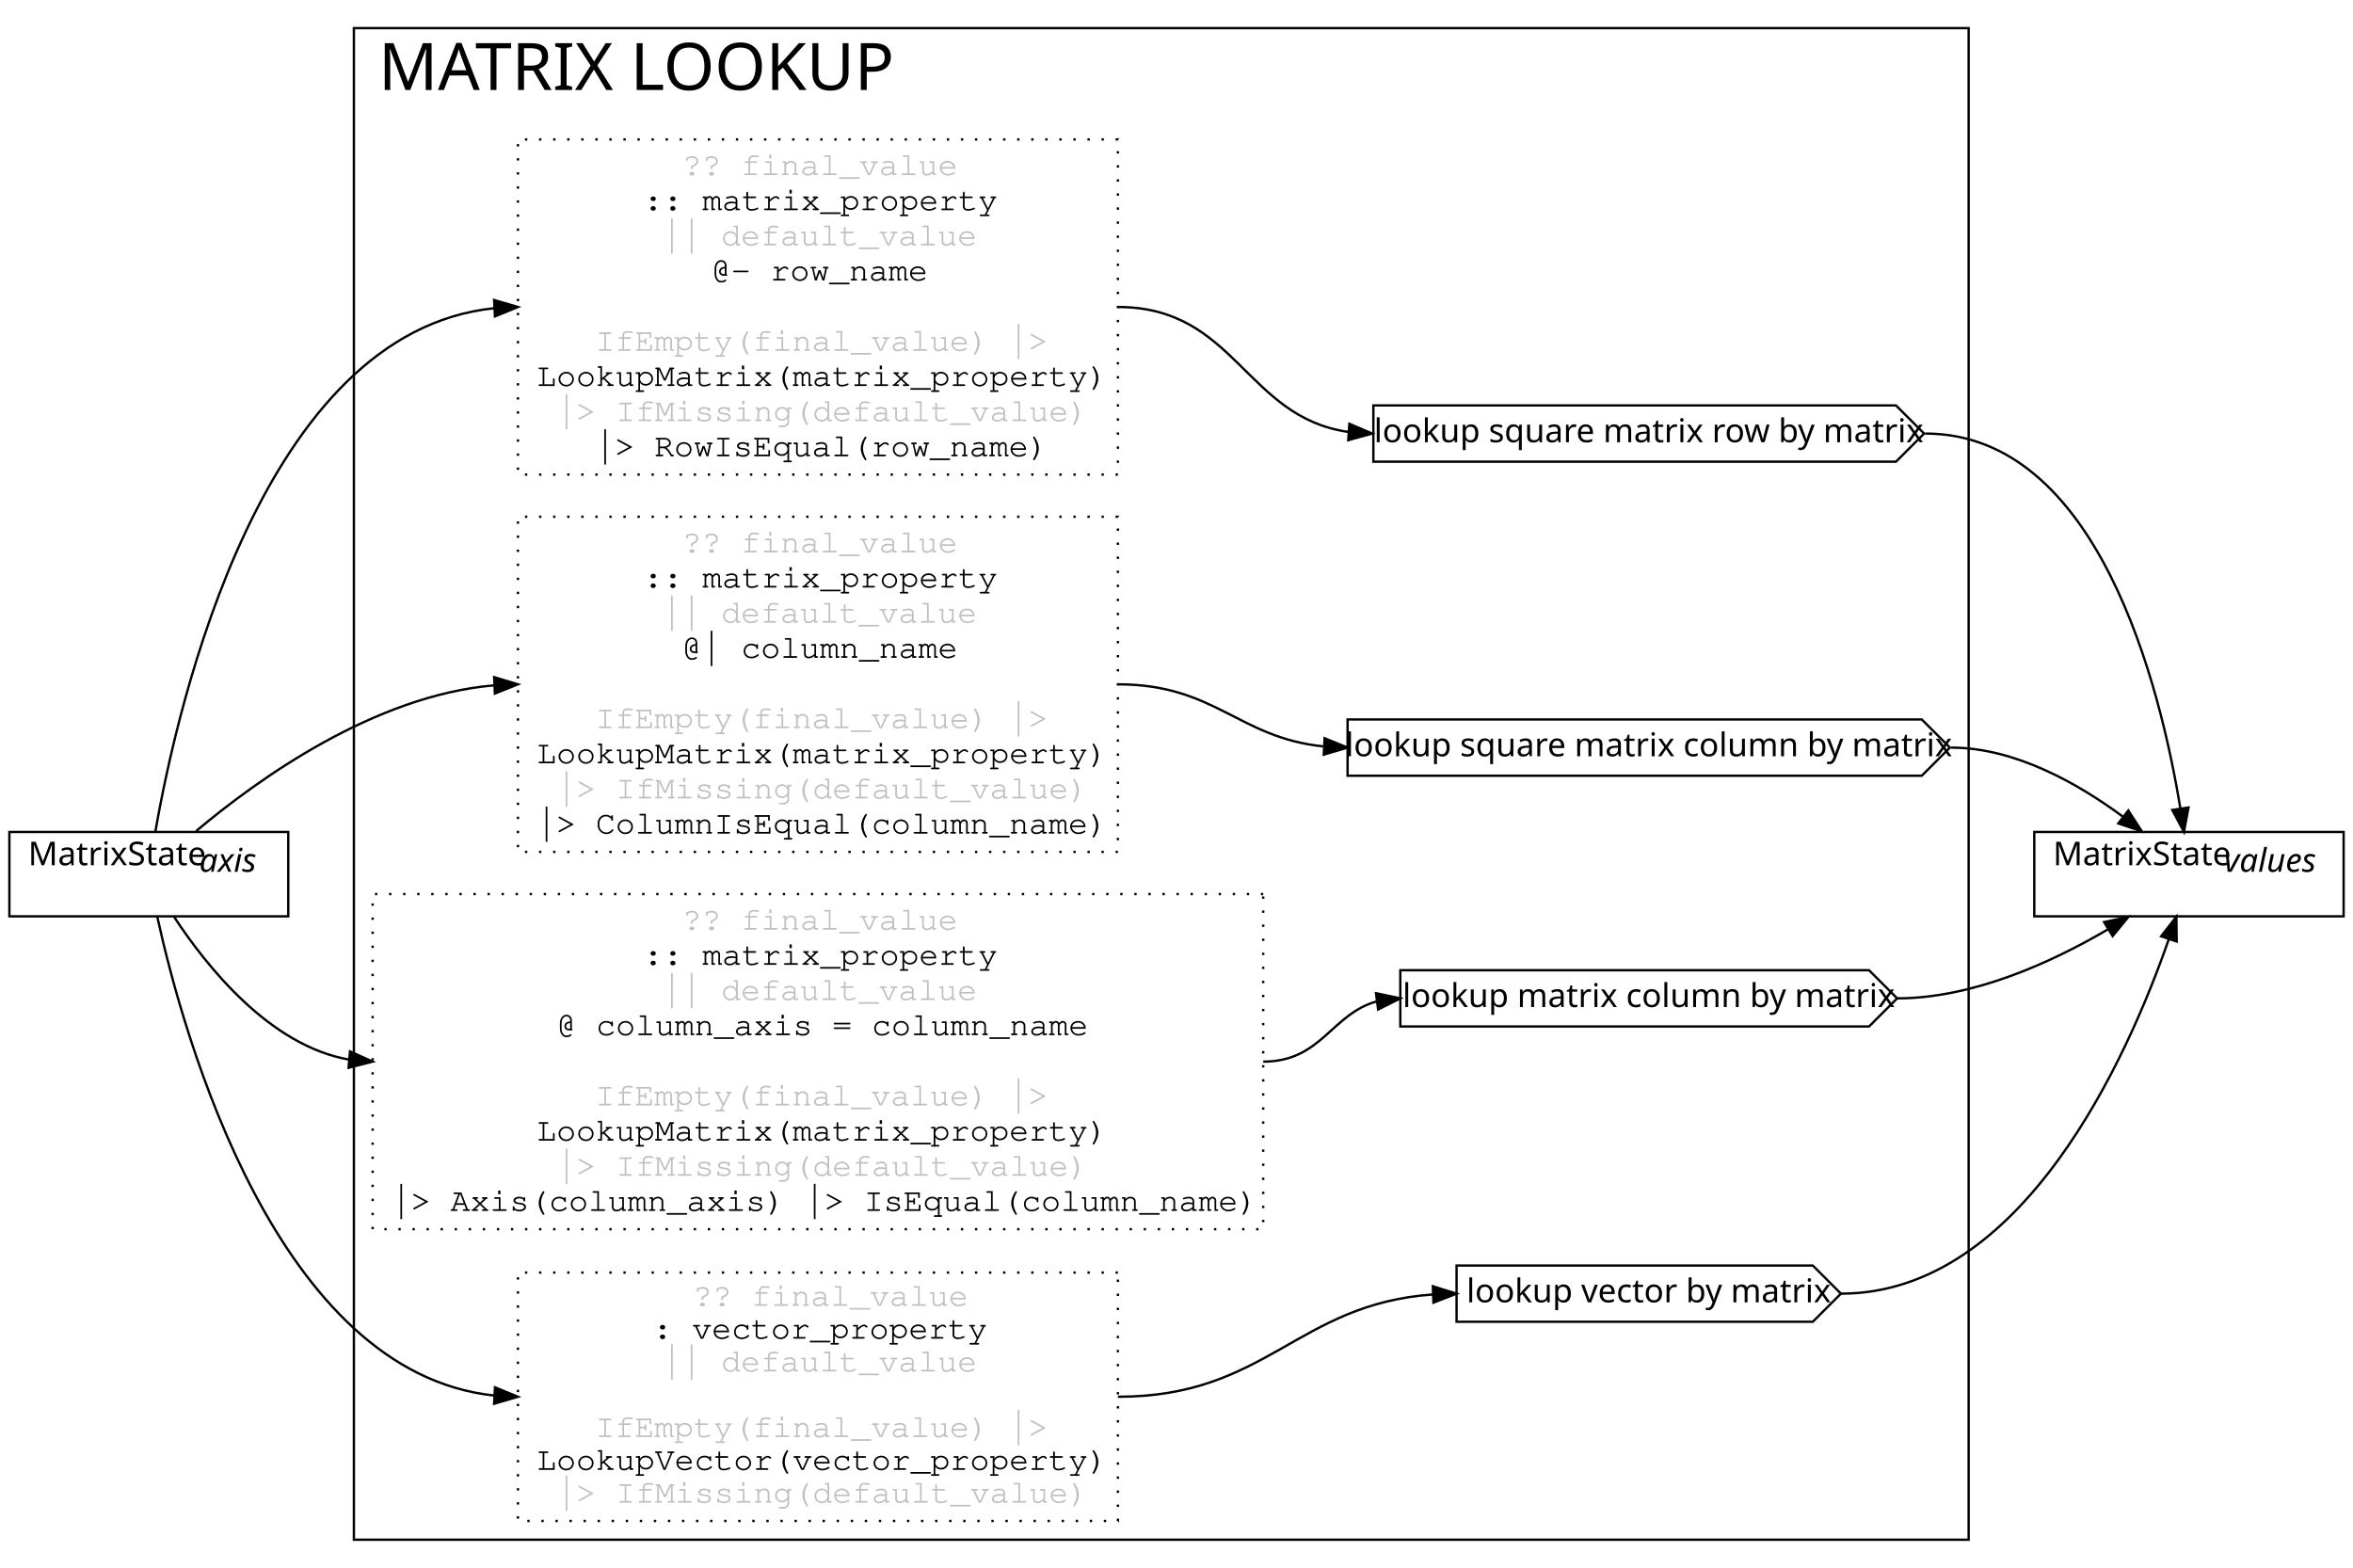
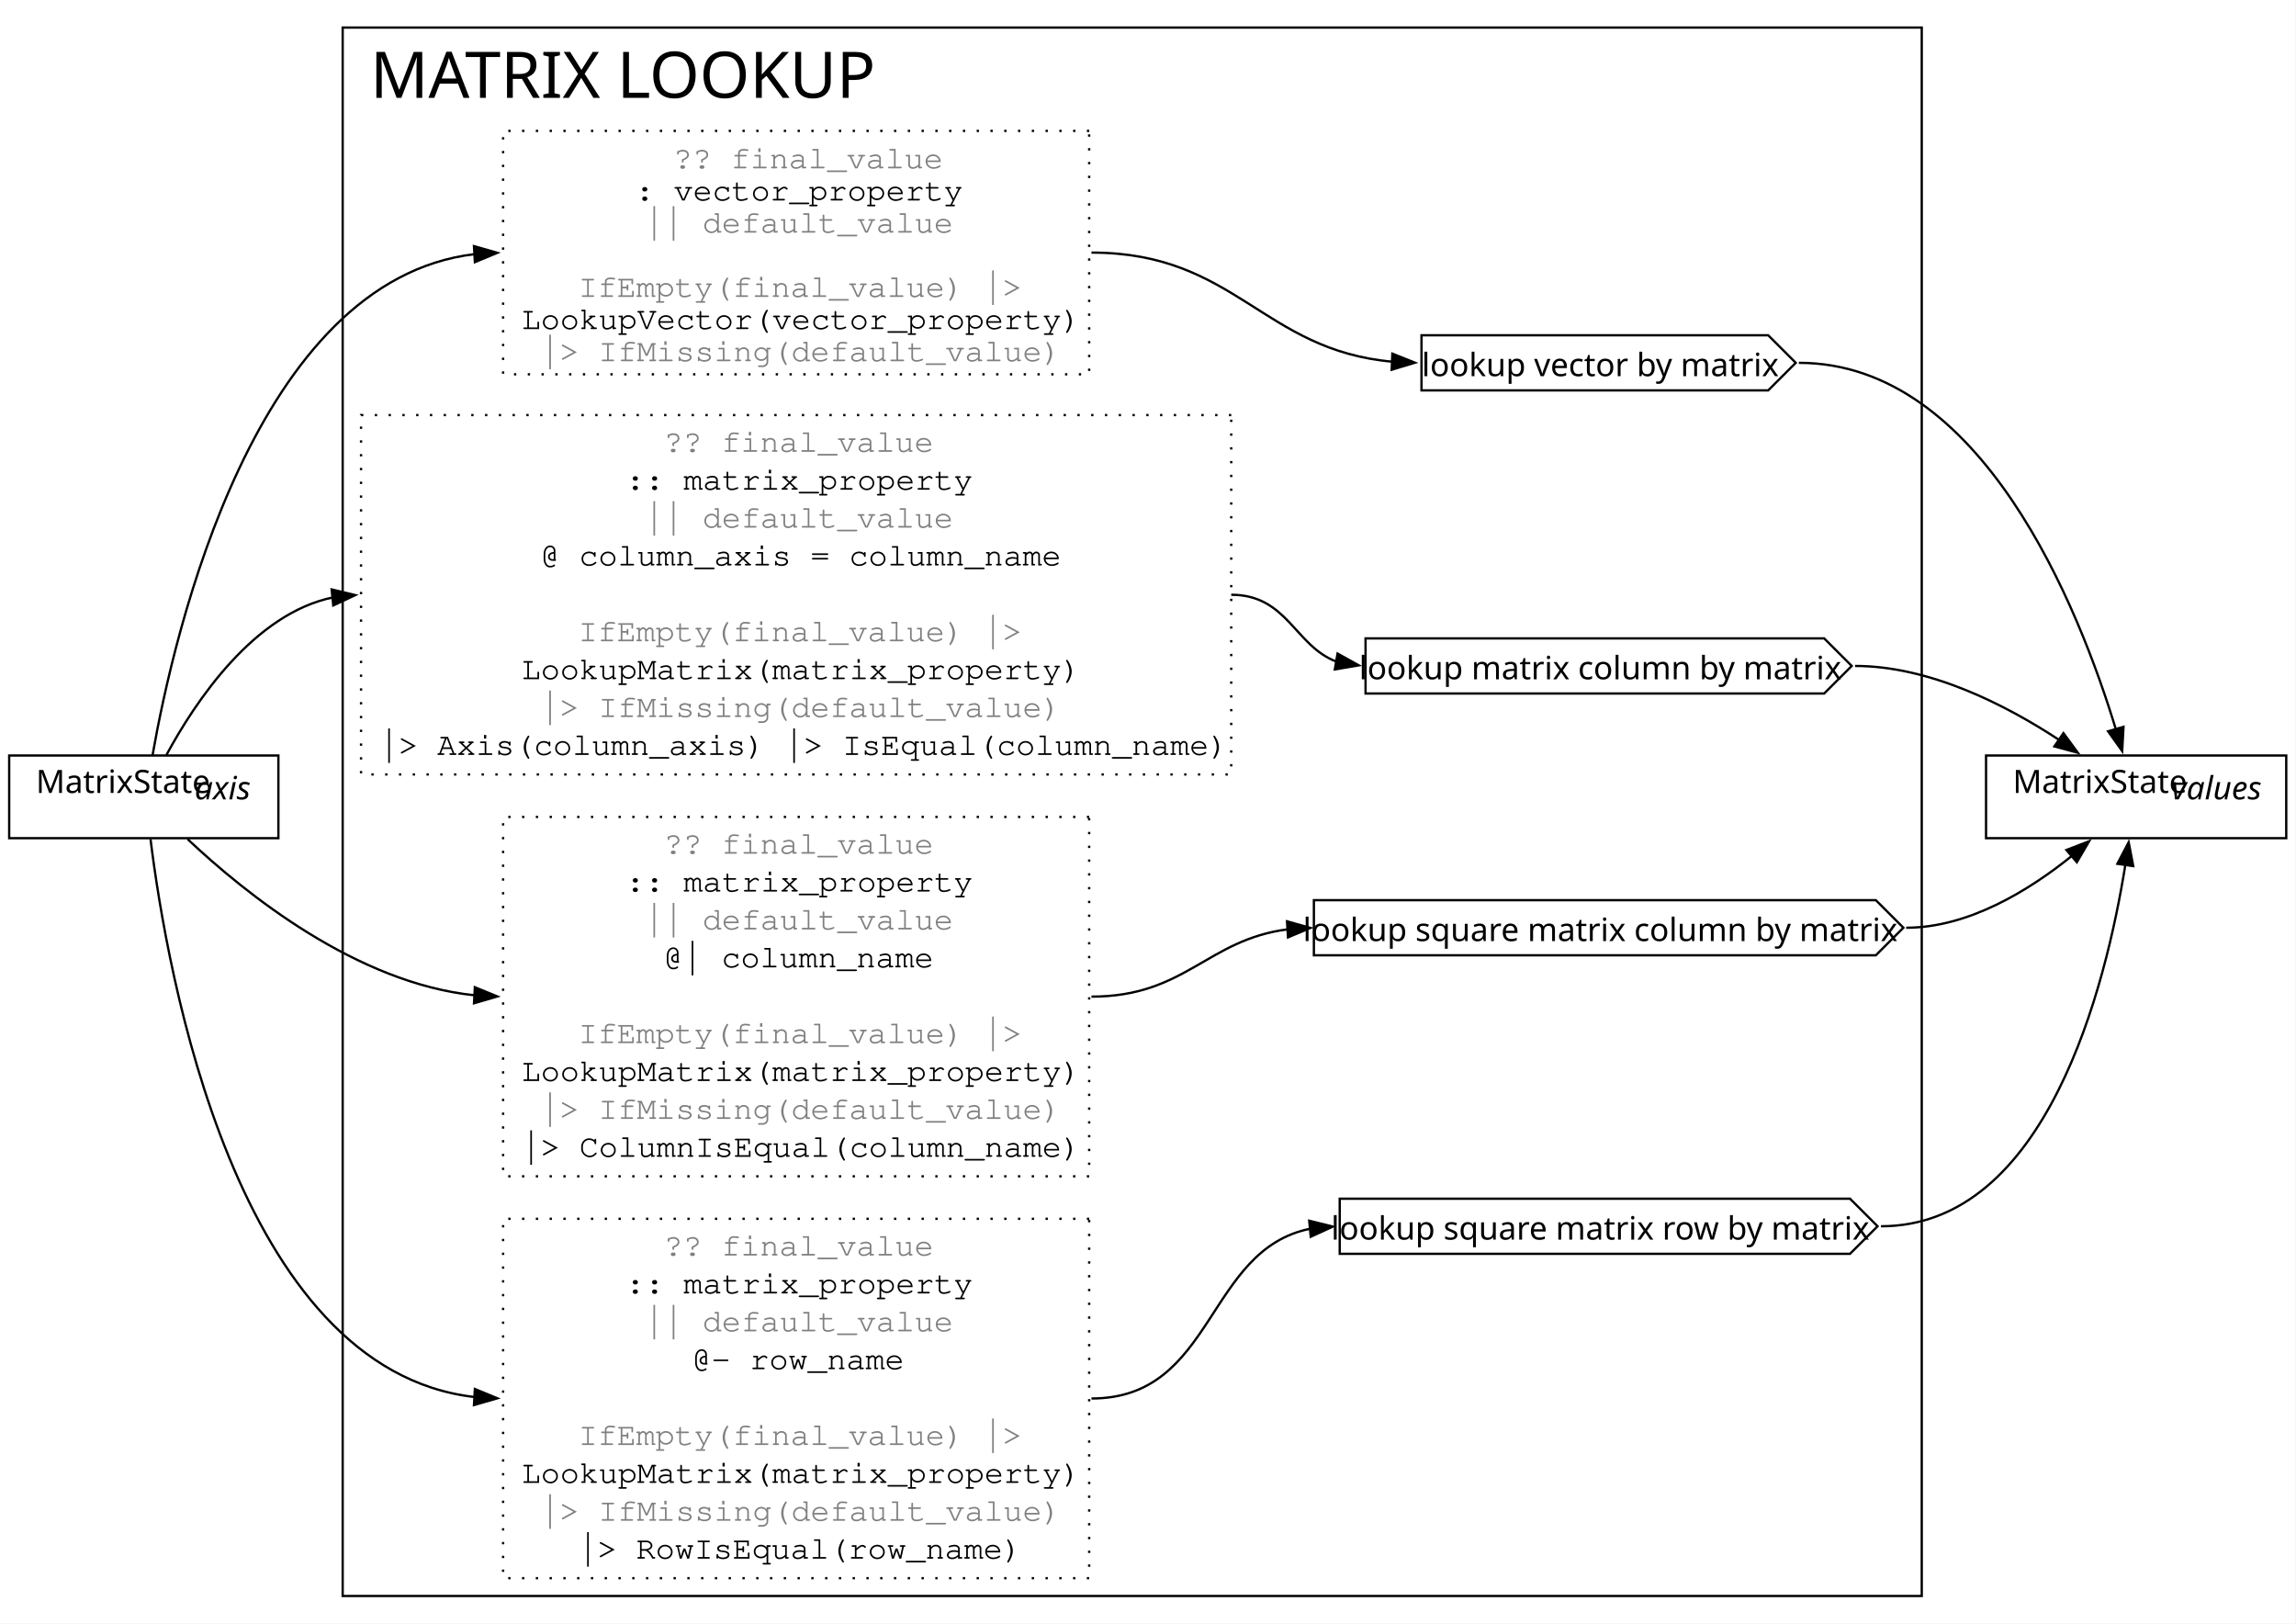
- <svg xmlns="http://www.w3.org/2000/svg" width="1004pt" height="669pt" viewBox="0.00 0.00 1004.00 669.00">
-   <g id="graph0" class="graph" transform="scale(1 1) rotate(0) translate(4 665)">
-     <polygon fill="#ffffff" stroke="transparent" points="-4,4 -4,-665 1000,-665 1000,4 -4,4" />
+ <svg xmlns="http://www.w3.org/2000/svg" width="1000pt" height="707pt" viewBox="0.00 0.00 1000.00 707.00">
+   <g id="graph0" class="graph" transform="scale(1 1) rotate(0) translate(4 703)">
+     <polygon fill="white" stroke="none" points="-4,4 -4,-703 995.75,-703 995.75,4 -4,4" />
    <g id="clust1" class="cluster">
-       <polygon fill="none" stroke="#000000" points="147,-8 147,-653 836,-653 836,-8 147,-8" />
-       <text text-anchor="middle" x="267.5" y="-626.6" font-family="Sans-Serif" font-size="28.00" fill="#000000">MATRIX LOOKUP</text>
+       <polygon fill="none" stroke="black" points="145.25,-8 145.25,-691 833,-691 833,-8 145.25,-8" />
+       <text xml:space="preserve" text-anchor="middle" x="267.25" y="-660.4" font-family="Sans-Serif" font-size="28.00">MATRIX LOOKUP</text>
    </g>
    <g id="node1" class="node">
-       <polygon fill="none" stroke="#000000" points="119,-310 0,-310 0,-274 119,-274 119,-310" />
-       <text text-anchor="start" x="8" y="-295.8" font-family="Sans-Serif" font-size="14.00" fill="#000000"> MatrixState</text>
-       <text text-anchor="start" x="81" y="-295.8" font-family="Sans-Serif" font-style="italic" baseline-shift="sub" font-size="14.00" fill="#000000">axis</text>
-       <text text-anchor="start" x="103" y="-295.8" font-family="Sans-Serif" font-size="14.00" fill="#000000">  </text>
-       <text text-anchor="start" x="57.5" y="-281.8" font-family="Sans-Serif" font-size="14.00" fill="#000000"> </text>
+       <polygon fill="none" stroke="black" points="117.25,-374 0,-374 0,-338 117.25,-338 117.25,-374" />
+       <text xml:space="preserve" text-anchor="start" x="8" y="-357.7" font-family="Sans-Serif" font-size="14.00"> MatrixState</text>
+       <text xml:space="preserve" text-anchor="start" x="80.75" y="-357.7" font-family="Sans-Serif" font-style="italic" baseline-shift="sub" font-size="14.00">axis</text>
+       <text xml:space="preserve" text-anchor="start" x="101.75" y="-357.7" font-family="Sans-Serif" font-size="14.00">  </text>
+       <text xml:space="preserve" text-anchor="start" x="56.75" y="-343.7" font-family="Sans-Serif" font-size="14.00"> </text>
    </g>
    <g id="node3" class="node">
-       <polygon fill="none" stroke="#000000" stroke-dasharray="1,5" points="473,-605.5 217,-605.5 217,-462.5 473,-462.5 473,-605.5" />
-       <text text-anchor="start" x="287" y="-590.3" font-family="Courier,monospace" font-size="14.00" fill="#c0c0c0">?? final_value</text>
-       <text text-anchor="start" x="270.5" y="-575.3" font-family="Courier,monospace" font-size="14.00" fill="#000000">:: matrix_property</text>
-       <text text-anchor="start" x="278.5" y="-560.3" font-family="Courier,monospace" font-size="14.00" fill="#c0c0c0">|| default_value</text>
-       <text text-anchor="start" x="299.5" y="-545.3" font-family="Courier,monospace" font-size="14.00" fill="#000000">@- row_name</text>
-       <text text-anchor="start" x="340.5" y="-530.3" font-family="Courier,monospace" font-size="14.00" fill="#000000"> </text>
-       <text text-anchor="start" x="250" y="-515.3" font-family="Courier,monospace" font-size="14.00" fill="#c0c0c0">IfEmpty(final_value) |&gt;</text>
-       <text text-anchor="start" x="225" y="-500.3" font-family="Courier,monospace" font-size="14.00" fill="#000000">LookupMatrix(matrix_property)</text>
-       <text text-anchor="start" x="233.5" y="-485.3" font-family="Courier,monospace" font-size="14.00" fill="#c0c0c0">|&gt; IfMissing(default_value)</text>
-       <text text-anchor="start" x="250" y="-470.3" font-family="Courier,monospace" font-size="14.00" fill="#000000">|&gt; RowIsEqual(row_name)</text>
+       <polygon fill="none" stroke="black" stroke-dasharray="1,5" points="470.38,-172.25 215.12,-172.25 215.12,-15.75 470.38,-15.75 470.38,-172.25" />
+       <text xml:space="preserve" text-anchor="start" x="285" y="-156.25" font-family="Courier,monospace" font-size="14.00" fill="gray">?? final_value</text>
+       <text xml:space="preserve" text-anchor="start" x="268.5" y="-139.75" font-family="Courier,monospace" font-size="14.00">:: matrix_property</text>
+       <text xml:space="preserve" text-anchor="start" x="276.75" y="-123.25" font-family="Courier,monospace" font-size="14.00" fill="gray">|| default_value</text>
+       <text xml:space="preserve" text-anchor="start" x="297.38" y="-106.75" font-family="Courier,monospace" font-size="14.00">@- row_name</text>
+       <text xml:space="preserve" text-anchor="start" x="338.62" y="-90.25" font-family="Courier,monospace" font-size="14.00"> </text>
+       <text xml:space="preserve" text-anchor="start" x="247.88" y="-73.75" font-family="Courier,monospace" font-size="14.00" fill="gray">IfEmpty(final_value) |&gt;</text>
+       <text xml:space="preserve" text-anchor="start" x="223.12" y="-57.25" font-family="Courier,monospace" font-size="14.00">LookupMatrix(matrix_property)</text>
+       <text xml:space="preserve" text-anchor="start" x="231.38" y="-40.75" font-family="Courier,monospace" font-size="14.00" fill="gray">|&gt; IfMissing(default_value)</text>
+       <text xml:space="preserve" text-anchor="start" x="247.88" y="-24.25" font-family="Courier,monospace" font-size="14.00">|&gt; RowIsEqual(row_name)</text>
    </g>
    <g id="edge5" class="edge">
-       <path fill="none" stroke="#000000" d="M62.301,-310.189C71.782,-364.656 107.799,-523.318 206.89,-533.487" />
-       <polygon fill="#000000" stroke="#000000" points="206.836,-536.989 217,-534 207.19,-529.998 206.836,-536.989" />
+       <path fill="none" stroke="black" d="M61.56,-337.58C68.68,-279.98 98.7,-106.43 202.79,-94.63" />
+       <polygon fill="black" stroke="black" points="202.82,-98.14 212.61,-94.08 202.43,-91.15 202.82,-98.14" />
    </g>
    <g id="node5" class="node">
-       <polygon fill="none" stroke="#000000" stroke-dasharray="1,5" points="473,-444.5 217,-444.5 217,-301.5 473,-301.5 473,-444.5" />
-       <text text-anchor="start" x="287" y="-429.3" font-family="Courier,monospace" font-size="14.00" fill="#c0c0c0">?? final_value</text>
-       <text text-anchor="start" x="270.5" y="-414.3" font-family="Courier,monospace" font-size="14.00" fill="#000000">:: matrix_property</text>
-       <text text-anchor="start" x="278.5" y="-399.3" font-family="Courier,monospace" font-size="14.00" fill="#c0c0c0">|| default_value</text>
-       <text text-anchor="start" x="287" y="-384.3" font-family="Courier,monospace" font-size="14.00" fill="#000000">@| column_name</text>
-       <text text-anchor="start" x="340.5" y="-369.3" font-family="Courier,monospace" font-size="14.00" fill="#000000"> </text>
-       <text text-anchor="start" x="250" y="-354.3" font-family="Courier,monospace" font-size="14.00" fill="#c0c0c0">IfEmpty(final_value) |&gt;</text>
-       <text text-anchor="start" x="225" y="-339.3" font-family="Courier,monospace" font-size="14.00" fill="#000000">LookupMatrix(matrix_property)</text>
-       <text text-anchor="start" x="233.5" y="-324.3" font-family="Courier,monospace" font-size="14.00" fill="#c0c0c0">|&gt; IfMissing(default_value)</text>
-       <text text-anchor="start" x="225" y="-309.3" font-family="Courier,monospace" font-size="14.00" fill="#000000">|&gt; ColumnIsEqual(column_name)</text>
+       <polygon fill="none" stroke="black" stroke-dasharray="1,5" points="470.38,-347.25 215.12,-347.25 215.12,-190.75 470.38,-190.75 470.38,-347.25" />
+       <text xml:space="preserve" text-anchor="start" x="285" y="-331.25" font-family="Courier,monospace" font-size="14.00" fill="gray">?? final_value</text>
+       <text xml:space="preserve" text-anchor="start" x="268.5" y="-314.75" font-family="Courier,monospace" font-size="14.00">:: matrix_property</text>
+       <text xml:space="preserve" text-anchor="start" x="276.75" y="-298.25" font-family="Courier,monospace" font-size="14.00" fill="gray">|| default_value</text>
+       <text xml:space="preserve" text-anchor="start" x="285" y="-281.75" font-family="Courier,monospace" font-size="14.00">@| column_name</text>
+       <text xml:space="preserve" text-anchor="start" x="338.62" y="-265.25" font-family="Courier,monospace" font-size="14.00"> </text>
+       <text xml:space="preserve" text-anchor="start" x="247.88" y="-248.75" font-family="Courier,monospace" font-size="14.00" fill="gray">IfEmpty(final_value) |&gt;</text>
+       <text xml:space="preserve" text-anchor="start" x="223.12" y="-232.25" font-family="Courier,monospace" font-size="14.00">LookupMatrix(matrix_property)</text>
+       <text xml:space="preserve" text-anchor="start" x="231.38" y="-215.75" font-family="Courier,monospace" font-size="14.00" fill="gray">|&gt; IfMissing(default_value)</text>
+       <text xml:space="preserve" text-anchor="start" x="223.12" y="-199.25" font-family="Courier,monospace" font-size="14.00">|&gt; ColumnIsEqual(column_name)</text>
    </g>
    <g id="edge6" class="edge">
-       <path fill="none" stroke="#000000" d="M79.691,-310.38C106.342,-332.785 155.871,-368.218 206.802,-372.559" />
-       <polygon fill="#000000" stroke="#000000" points="206.858,-376.065 217,-373 207.161,-369.072 206.858,-376.065" />
+       <path fill="none" stroke="black" d="M77.74,-337.55C102.99,-313.76 151.48,-274.8 202.79,-269.58" />
+       <polygon fill="black" stroke="black" points="202.81,-273.09 212.61,-269.08 202.45,-266.1 202.81,-273.09" />
    </g>
    <g id="node7" class="node">
-       <polygon fill="none" stroke="#000000" stroke-dasharray="1,5" points="535,-283.5 155,-283.5 155,-140.5 535,-140.5 535,-283.5" />
-       <text text-anchor="start" x="287" y="-268.3" font-family="Courier,monospace" font-size="14.00" fill="#c0c0c0">?? final_value</text>
-       <text text-anchor="start" x="270.5" y="-253.3" font-family="Courier,monospace" font-size="14.00" fill="#000000">:: matrix_property</text>
-       <text text-anchor="start" x="278.5" y="-238.3" font-family="Courier,monospace" font-size="14.00" fill="#c0c0c0">|| default_value</text>
-       <text text-anchor="start" x="233.5" y="-223.3" font-family="Courier,monospace" font-size="14.00" fill="#000000">@ column_axis = column_name</text>
-       <text text-anchor="start" x="340.5" y="-208.3" font-family="Courier,monospace" font-size="14.00" fill="#000000"> </text>
-       <text text-anchor="start" x="250" y="-193.3" font-family="Courier,monospace" font-size="14.00" fill="#c0c0c0">IfEmpty(final_value) |&gt;</text>
-       <text text-anchor="start" x="225" y="-178.3" font-family="Courier,monospace" font-size="14.00" fill="#000000">LookupMatrix(matrix_property)</text>
-       <text text-anchor="start" x="233.5" y="-163.3" font-family="Courier,monospace" font-size="14.00" fill="#c0c0c0">|&gt; IfMissing(default_value)</text>
-       <text text-anchor="start" x="163" y="-148.3" font-family="Courier,monospace" font-size="14.00" fill="#000000">|&gt; Axis(column_axis) |&gt; IsEqual(column_name)</text>
+       <polygon fill="none" stroke="black" stroke-dasharray="1,5" points="532.25,-522.25 153.25,-522.25 153.25,-365.75 532.25,-365.75 532.25,-522.25" />
+       <text xml:space="preserve" text-anchor="start" x="285" y="-506.25" font-family="Courier,monospace" font-size="14.00" fill="gray">?? final_value</text>
+       <text xml:space="preserve" text-anchor="start" x="268.5" y="-489.75" font-family="Courier,monospace" font-size="14.00">:: matrix_property</text>
+       <text xml:space="preserve" text-anchor="start" x="276.75" y="-473.25" font-family="Courier,monospace" font-size="14.00" fill="gray">|| default_value</text>
+       <text xml:space="preserve" text-anchor="start" x="231.38" y="-456.75" font-family="Courier,monospace" font-size="14.00">@ column_axis = column_name</text>
+       <text xml:space="preserve" text-anchor="start" x="338.62" y="-440.25" font-family="Courier,monospace" font-size="14.00"> </text>
+       <text xml:space="preserve" text-anchor="start" x="247.88" y="-423.75" font-family="Courier,monospace" font-size="14.00" fill="gray">IfEmpty(final_value) |&gt;</text>
+       <text xml:space="preserve" text-anchor="start" x="223.12" y="-407.25" font-family="Courier,monospace" font-size="14.00">LookupMatrix(matrix_property)</text>
+       <text xml:space="preserve" text-anchor="start" x="231.38" y="-390.75" font-family="Courier,monospace" font-size="14.00" fill="gray">|&gt; IfMissing(default_value)</text>
+       <text xml:space="preserve" text-anchor="start" x="161.25" y="-374.25" font-family="Courier,monospace" font-size="14.00">|&gt; Axis(column_axis) |&gt; IsEqual(column_name)</text>
    </g>
    <g id="edge7" class="edge">
-       <path fill="none" stroke="#000000" d="M70.234,-273.847C84.328,-252.364 111.273,-218.754 144.864,-212.888" />
-       <polygon fill="#000000" stroke="#000000" points="145.344,-216.359 155,-212 144.733,-209.386 145.344,-216.359" />
+       <path fill="none" stroke="black" d="M68.48,-374.23C81.12,-397.59 106.68,-435.91 141.24,-442.89" />
+       <polygon fill="black" stroke="black" points="140.44,-446.33 150.74,-443.85 141.15,-439.36 140.44,-446.33" />
    </g>
    <g id="node9" class="node">
-       <polygon fill="none" stroke="#000000" stroke-dasharray="1,5" points="473,-122 217,-122 217,-16 473,-16 473,-122" />
-       <text text-anchor="start" x="282.5" y="-107.8" font-family="Courier,monospace" font-size="14.00" fill="#000000"> </text>
-       <text text-anchor="start" x="291.5" y="-107.8" font-family="Courier,monospace" font-size="14.00" fill="#c0c0c0">?? final_value</text>
-       <text text-anchor="start" x="274.5" y="-93.8" font-family="Courier,monospace" font-size="14.00" fill="#000000">: vector_property</text>
-       <text text-anchor="start" x="278.5" y="-79.8" font-family="Courier,monospace" font-size="14.00" fill="#c0c0c0">|| default_value</text>
-       <text text-anchor="start" x="340.5" y="-65.8" font-family="Courier,monospace" font-size="14.00" fill="#000000"> </text>
-       <text text-anchor="start" x="250" y="-51.8" font-family="Courier,monospace" font-size="14.00" fill="#c0c0c0">IfEmpty(final_value) |&gt;</text>
-       <text text-anchor="start" x="225" y="-37.8" font-family="Courier,monospace" font-size="14.00" fill="#000000">LookupVector(vector_property)</text>
-       <text text-anchor="start" x="233.5" y="-23.8" font-family="Courier,monospace" font-size="14.00" fill="#c0c0c0">|&gt; IfMissing(default_value)</text>
+       <polygon fill="none" stroke="black" stroke-dasharray="1,5" points="470.38,-646 215.12,-646 215.12,-540 470.38,-540 470.38,-646" />
+       <text xml:space="preserve" text-anchor="start" x="280.88" y="-629.7" font-family="Courier,monospace" font-size="14.00"> </text>
+       <text xml:space="preserve" text-anchor="start" x="289.12" y="-629.7" font-family="Courier,monospace" font-size="14.00" fill="gray">?? final_value</text>
+       <text xml:space="preserve" text-anchor="start" x="272.62" y="-615.7" font-family="Courier,monospace" font-size="14.00">: vector_property</text>
+       <text xml:space="preserve" text-anchor="start" x="276.75" y="-601.7" font-family="Courier,monospace" font-size="14.00" fill="gray">|| default_value</text>
+       <text xml:space="preserve" text-anchor="start" x="338.62" y="-587.7" font-family="Courier,monospace" font-size="14.00"> </text>
+       <text xml:space="preserve" text-anchor="start" x="247.88" y="-573.7" font-family="Courier,monospace" font-size="14.00" fill="gray">IfEmpty(final_value) |&gt;</text>
+       <text xml:space="preserve" text-anchor="start" x="223.12" y="-559.7" font-family="Courier,monospace" font-size="14.00">LookupVector(vector_property)</text>
+       <text xml:space="preserve" text-anchor="start" x="231.38" y="-545.7" font-family="Courier,monospace" font-size="14.00" fill="gray">|&gt; IfMissing(default_value)</text>
    </g>
    <g id="edge8" class="edge">
-       <path fill="none" stroke="#000000" d="M63.118,-273.751C74.444,-222.312 114.145,-79.241 206.947,-69.521" />
-       <polygon fill="#000000" stroke="#000000" points="207.195,-73.013 217,-69 206.832,-66.022 207.195,-73.013" />
+       <path fill="none" stroke="black" d="M62.45,-374.2C71.84,-427.64 107,-581.03 202.78,-592.34" />
+       <polygon fill="black" stroke="black" points="202.43,-595.82 212.61,-592.91 202.83,-588.84 202.43,-595.82" />
    </g>
    <g id="node2" class="node">
-       <polygon fill="none" stroke="#000000" points="996,-310 864,-310 864,-274 996,-274 996,-310" />
-       <text text-anchor="start" x="872" y="-295.8" font-family="Sans-Serif" font-size="14.00" fill="#000000"> MatrixState</text>
-       <text text-anchor="start" x="945" y="-295.8" font-family="Sans-Serif" font-style="italic" baseline-shift="sub" font-size="14.00" fill="#000000">values</text>
-       <text text-anchor="start" x="980" y="-295.8" font-family="Sans-Serif" font-size="14.00" fill="#000000">  </text>
-       <text text-anchor="start" x="928" y="-281.8" font-family="Sans-Serif" font-size="14.00" fill="#000000"> </text>
+       <polygon fill="none" stroke="black" points="991.75,-374 861,-374 861,-338 991.75,-338 991.75,-374" />
+       <text xml:space="preserve" text-anchor="start" x="869" y="-357.7" font-family="Sans-Serif" font-size="14.00"> MatrixState</text>
+       <text xml:space="preserve" text-anchor="start" x="941.75" y="-357.7" font-family="Sans-Serif" font-style="italic" baseline-shift="sub" font-size="14.00">values</text>
+       <text xml:space="preserve" text-anchor="start" x="976.25" y="-357.7" font-family="Sans-Serif" font-size="14.00">  </text>
+       <text xml:space="preserve" text-anchor="start" x="924.5" y="-343.7" font-family="Sans-Serif" font-size="14.00"> </text>
    </g>
    <g id="node4" class="node">
-       <polygon fill="none" stroke="#000000" points="805,-492 582,-492 582,-468 805,-468 817,-480 805,-492" />
-       <text text-anchor="middle" x="699.5" y="-476.3" font-family="Sans-Serif" font-size="14.00" fill="#000000">lookup square matrix row by matrix  </text>
+       <polygon fill="none" stroke="black" points="801.75,-181 579.5,-181 579.5,-157 801.75,-157 813.75,-169 801.75,-181" />
+       <text xml:space="preserve" text-anchor="middle" x="696.62" y="-163.2" font-family="Sans-Serif" font-size="14.00">lookup square matrix row by matrix  </text>
    </g>
    <g id="edge1" class="edge">
-       <path fill="none" stroke="#000000" d="M473,-534C523.288,-534 527.299,-486.934 571.441,-480.683" />
-       <polygon fill="#000000" stroke="#000000" points="571.76,-484.169 581.5,-480 571.286,-477.185 571.76,-484.169" />
+       <path fill="none" stroke="black" d="M471.38,-94C525.24,-94 521.04,-158.82 566.74,-167.94" />
+       <polygon fill="black" stroke="black" points="566.22,-171.41 576.5,-168.86 566.87,-164.44 566.22,-171.41" />
    </g>
    <g id="edge9" class="edge">
-       <path fill="none" stroke="#000000" d="M817.5,-480C891.161,-480 917.755,-372.416 926.34,-320.017" />
-       <polygon fill="#000000" stroke="#000000" points="929.815,-320.44 927.867,-310.026 922.896,-319.382 929.815,-320.44" />
+       <path fill="none" stroke="black" d="M815.24,-169C887.42,-169 913.25,-273.72 921.68,-326.43" />
+       <polygon fill="black" stroke="black" points="918.2,-326.85 923.12,-336.23 925.12,-325.83 918.2,-326.85" />
    </g>
    <g id="node6" class="node">
-       <polygon fill="none" stroke="#000000" points="816,-358 571,-358 571,-334 816,-334 828,-346 816,-358" />
-       <text text-anchor="middle" x="699.5" y="-342.3" font-family="Sans-Serif" font-size="14.00" fill="#000000">lookup square matrix column by matrix  </text>
+       <polygon fill="none" stroke="black" points="813,-311 568.25,-311 568.25,-287 813,-287 825,-299 813,-311" />
+       <text xml:space="preserve" text-anchor="middle" x="696.62" y="-293.2" font-family="Sans-Serif" font-size="14.00">lookup square matrix column by matrix  </text>
    </g>
    <g id="edge2" class="edge">
-       <path fill="none" stroke="#000000" d="M473,-373C514.472,-373 524.315,-350.248 560.598,-346.515" />
-       <polygon fill="#000000" stroke="#000000" points="561.185,-349.99 571,-346 560.839,-342.999 561.185,-349.99" />
+       <path fill="none" stroke="black" d="M471.38,-269C512.4,-269 521.66,-293.85 556.97,-298.32" />
+       <polygon fill="black" stroke="black" points="556.55,-301.8 566.74,-298.91 556.97,-294.81 556.55,-301.8" />
    </g>
    <g id="edge10" class="edge">
-       <path fill="none" stroke="#000000" d="M828.5,-346C855.624,-346 882.552,-330.784 901.849,-316.507" />
-       <polygon fill="#000000" stroke="#000000" points="904.125,-319.171 909.89,-310.282 899.84,-313.635 904.125,-319.171" />
+       <path fill="none" stroke="black" d="M826.21,-299C853.34,-299 879.76,-315.24 898.5,-330.38" />
+       <polygon fill="black" stroke="black" points="896.01,-332.86 905.9,-336.67 900.55,-327.53 896.01,-332.86" />
    </g>
    <g id="node8" class="node">
-       <polygon fill="none" stroke="#000000" points="793.5,-251 593.5,-251 593.5,-227 793.5,-227 805.5,-239 793.5,-251" />
-       <text text-anchor="middle" x="699.5" y="-235.3" font-family="Sans-Serif" font-size="14.00" fill="#000000">lookup matrix column by matrix  </text>
+       <polygon fill="none" stroke="black" points="790.5,-425 590.75,-425 590.75,-401 790.5,-401 802.5,-413 790.5,-425" />
+       <text xml:space="preserve" text-anchor="middle" x="696.62" y="-407.2" font-family="Sans-Serif" font-size="14.00">lookup matrix column by matrix  </text>
    </g>
    <g id="edge3" class="edge">
-       <path fill="none" stroke="#000000" d="M535,-212C559.832,-212 564.054,-232.304 583.412,-237.698" />
-       <polygon fill="#000000" stroke="#000000" points="583.134,-241.191 593.5,-239 584.03,-234.248 583.134,-241.191" />
+       <path fill="none" stroke="black" d="M532.25,-444C556.71,-444 559.96,-421.73 577.96,-414.94" />
+       <polygon fill="black" stroke="black" points="578.55,-418.39 587.81,-413.26 577.37,-411.49 578.55,-418.39" />
    </g>
    <g id="edge11" class="edge">
-       <path fill="none" stroke="#000000" d="M805.5,-239C837.787,-239 871.292,-254.277 895.4,-268.427" />
-       <polygon fill="#000000" stroke="#000000" points="893.796,-271.548 904.157,-273.76 897.437,-265.57 893.796,-271.548" />
+       <path fill="none" stroke="black" d="M803.95,-413C836.35,-413 869.39,-396.17 892.82,-380.79" />
+       <polygon fill="black" stroke="black" points="894.71,-383.74 900.99,-375.2 890.76,-377.96 894.71,-383.74" />
    </g>
    <g id="node10" class="node">
-       <polygon fill="none" stroke="#000000" points="769.5,-125 617.5,-125 617.5,-101 769.5,-101 781.5,-113 769.5,-125" />
-       <text text-anchor="middle" x="699.5" y="-109.3" font-family="Sans-Serif" font-size="14.00" fill="#000000">lookup vector by matrix  </text>
+       <polygon fill="none" stroke="black" points="766.12,-557 615.12,-557 615.12,-533 766.12,-533 778.12,-545 766.12,-557" />
+       <text xml:space="preserve" text-anchor="middle" x="696.62" y="-539.2" font-family="Sans-Serif" font-size="14.00">lookup vector by matrix  </text>
    </g>
    <g id="edge4" class="edge">
-       <path fill="none" stroke="#000000" d="M473,-69C536.593,-69 549.129,-108.482 607.337,-112.646" />
-       <polygon fill="#000000" stroke="#000000" points="607.384,-116.15 617.5,-113 607.628,-109.154 607.384,-116.15" />
+       <path fill="none" stroke="black" d="M471.38,-593C534.25,-593 545.76,-550.46 602.62,-545.48" />
+       <polygon fill="black" stroke="black" points="602.43,-548.99 612.27,-545.06 602.13,-541.99 602.43,-548.99" />
    </g>
    <g id="edge12" class="edge">
-       <path fill="none" stroke="#000000" d="M781.5,-113C859.129,-113 903.913,-213.955 921.403,-264.231" />
-       <polygon fill="#000000" stroke="#000000" points="918.131,-265.484 924.631,-273.851 924.768,-263.257 918.131,-265.484" />
+       <path fill="none" stroke="black" d="M779.47,-545C859.22,-545 901.5,-438.26 917.6,-385.21" />
+       <polygon fill="black" stroke="black" points="920.87,-386.5 920.3,-375.92 914.15,-384.55 920.87,-386.5" />
    </g>
  </g>
</svg>
